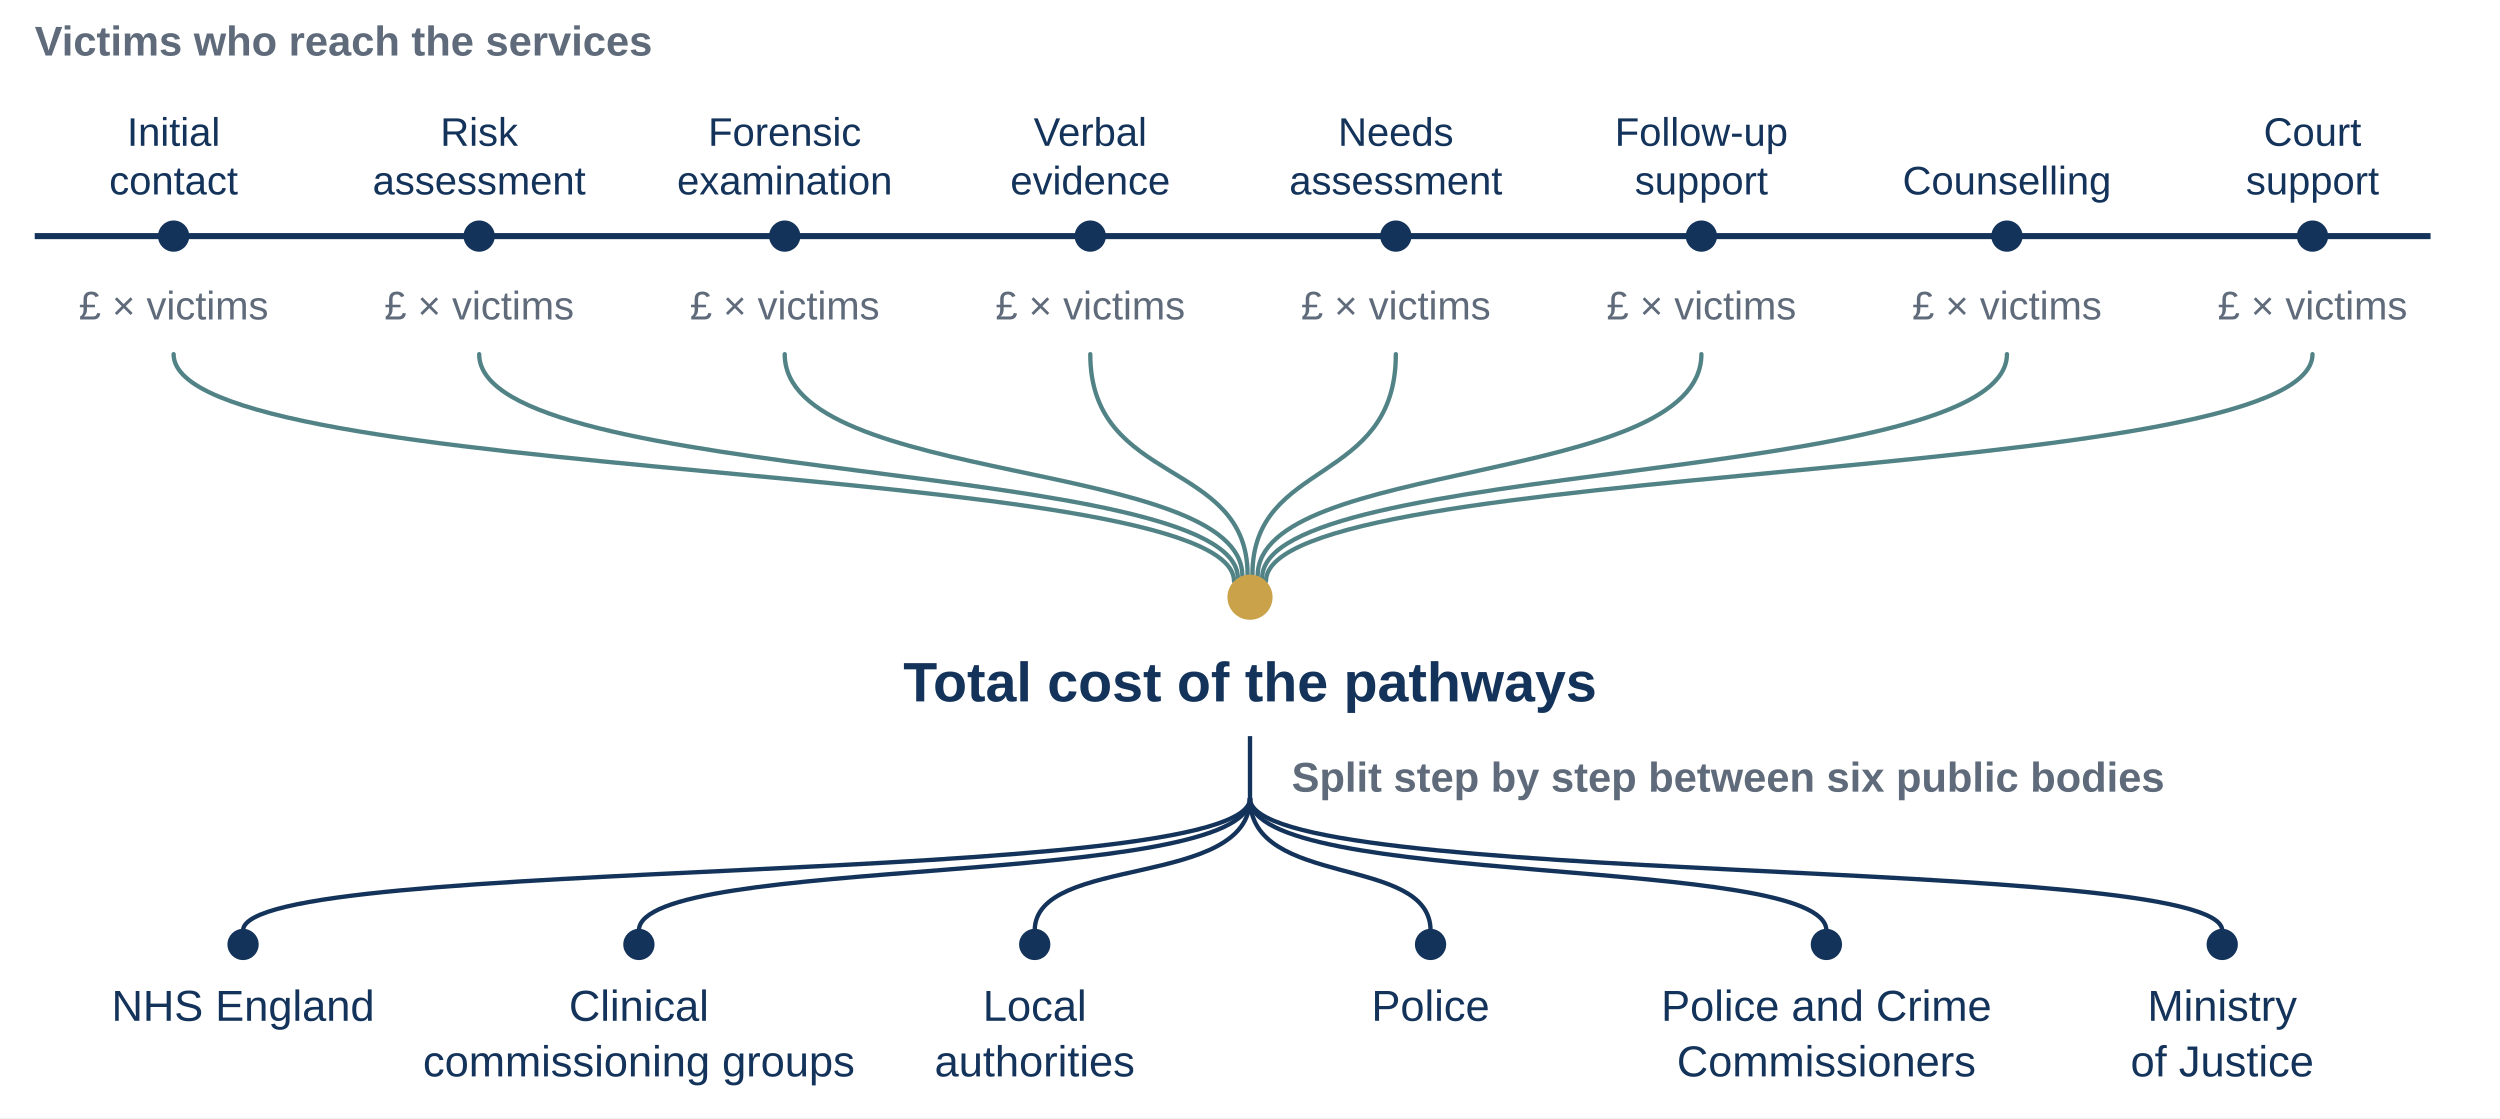
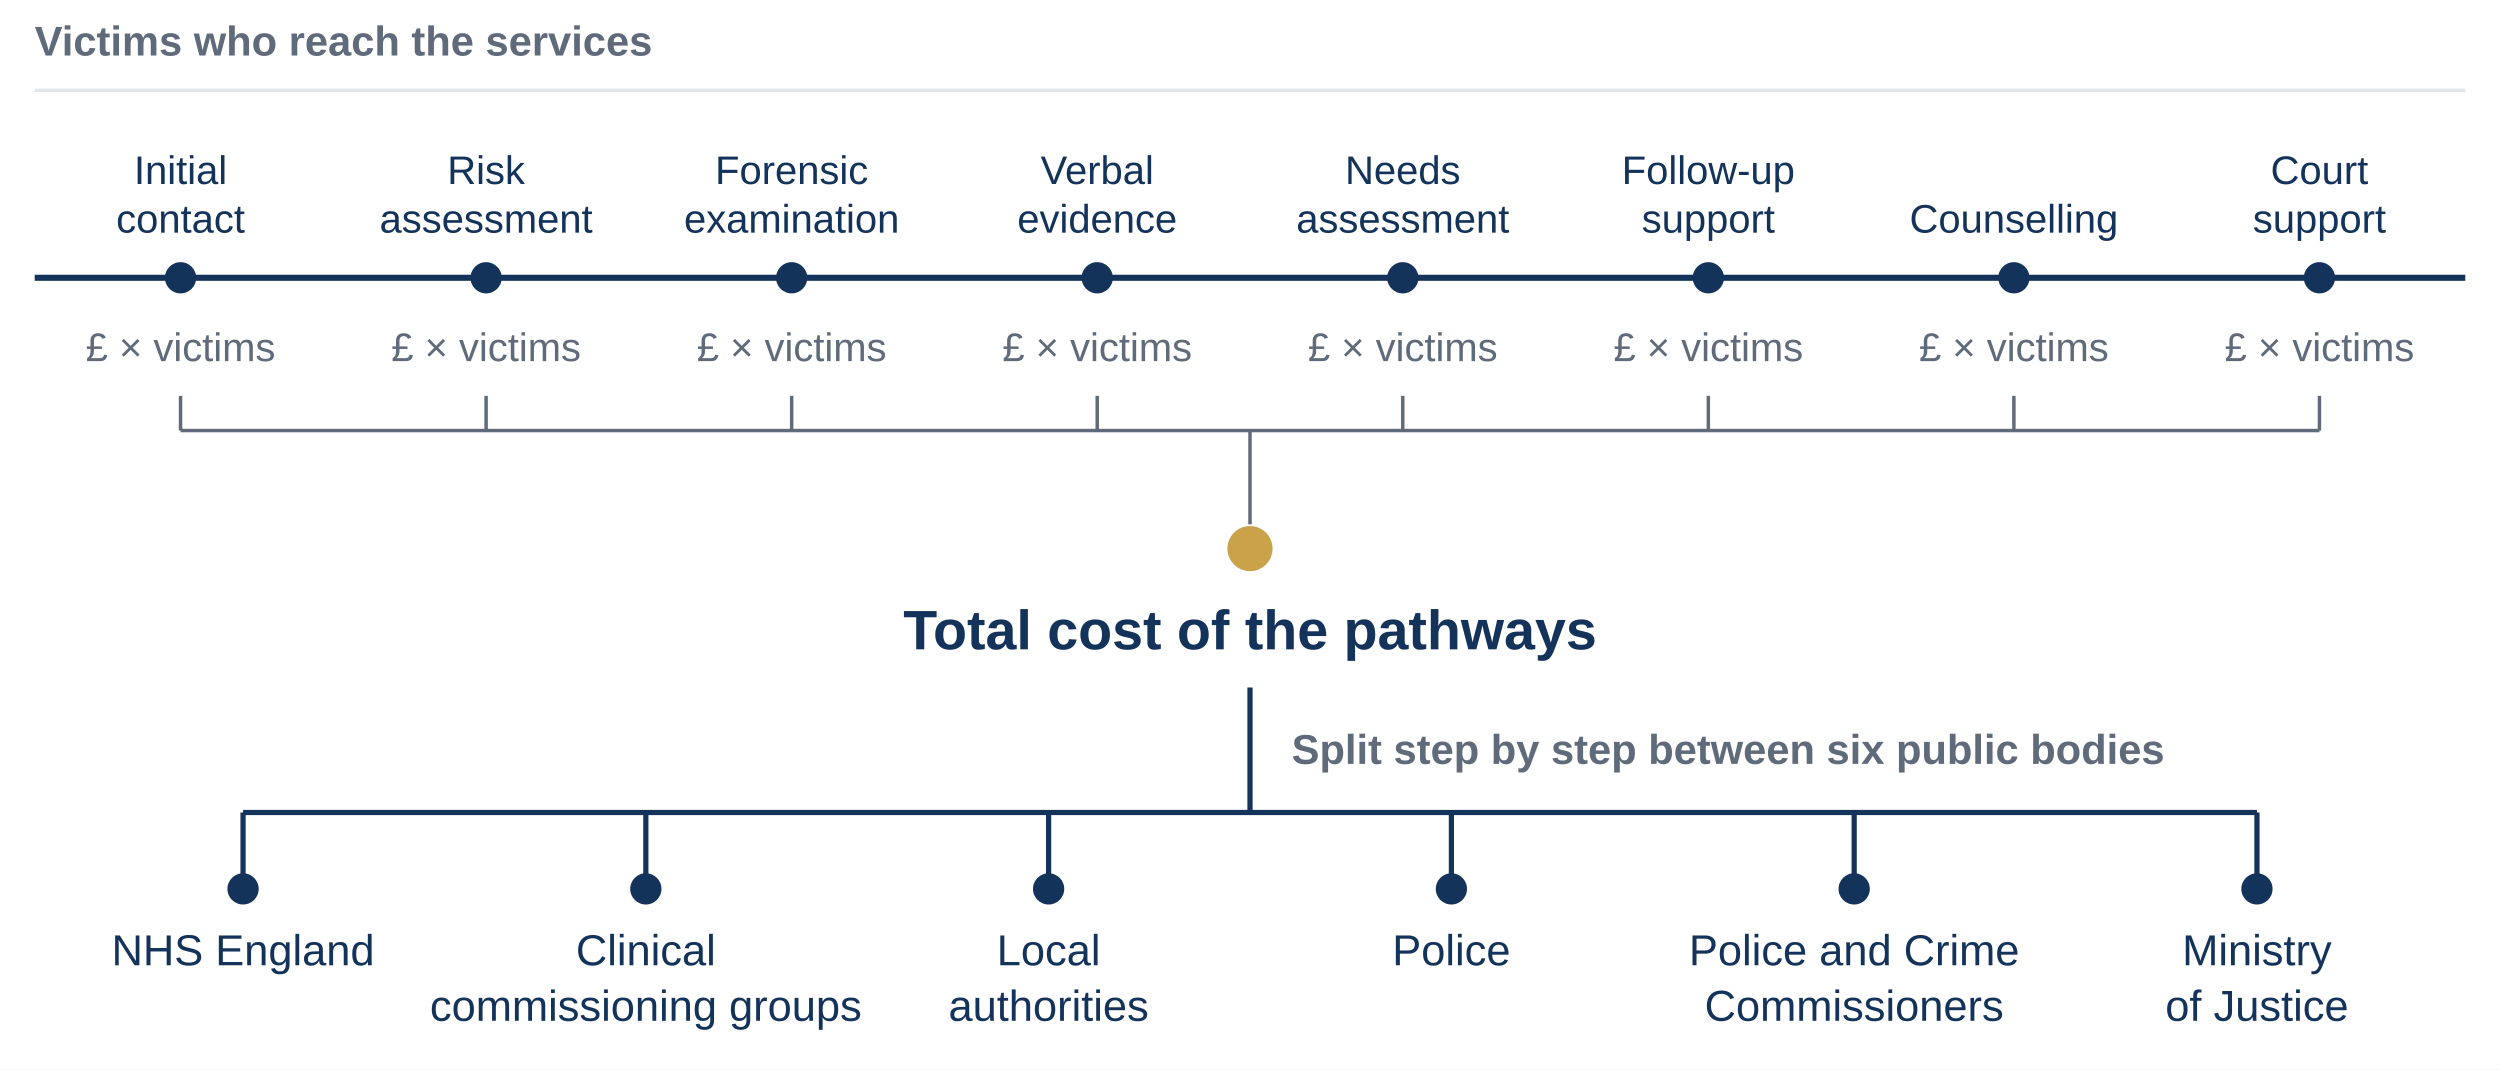
- <svg xmlns="http://www.w3.org/2000/svg" viewBox="0 0 720 322" width="720" height="322" role="img" aria-label="Each step of the pathway, from initial contact to court support, is costed and multiplied by the number of victims who use it. The steps add up to the total cost of the pathways, which is split step by step between NHS England, clinical commissioning groups, local authorities, the police, Police and Crime Commissioners and the Ministry of Justice. A proposed allocation, not an agreed settlement." font-family="Arial, Helvetica, sans-serif">
-   <rect width="720" height="322" fill="#ffffff" />
+ <svg xmlns="http://www.w3.org/2000/svg" viewBox="0 0 720 308" width="720" height="308" role="img" aria-label="Each step of the pathway, from initial contact to court support, is costed and multiplied by the number of victims who use it. The steps add up to the total cost of the pathways, which is split step by step between NHS England, clinical commissioning groups, local authorities, the police, Police and Crime Commissioners and the Ministry of Justice. A proposed allocation, not an agreed settlement." font-family="Arial, Helvetica, sans-serif">
+   <rect width="720" height="308" fill="#ffffff" />
  <text x="10" y="16" font-size="12" font-weight="bold" fill="#5f6b7a">Victims who reach the services</text>
-   <line x1="10" y1="68" x2="700" y2="68" stroke="#14335a" stroke-width="1.75" />
-   <circle cx="50" cy="68" r="4.5" fill="#14335a" />
-   <text x="50" y="42" font-size="11.5" text-anchor="middle" fill="#14335a">Initial</text>
-   <text x="50" y="56" font-size="11.5" text-anchor="middle" fill="#14335a">contact</text>
-   <text x="50" y="92" font-size="11.5" text-anchor="middle" fill="#5f6b7a">£ × victims</text>
-   <path d="M50 102 C50 140, 355.4 132, 355.4 167.4" fill="none" stroke="#518386" stroke-width="1.25" stroke-linecap="round" stroke-linejoin="round" />
-   <circle cx="138" cy="68" r="4.5" fill="#14335a" />
-   <text x="138" y="42" font-size="11.5" text-anchor="middle" fill="#14335a">Risk</text>
-   <text x="138" y="56" font-size="11.5" text-anchor="middle" fill="#14335a">assessment</text>
-   <text x="138" y="92" font-size="11.5" text-anchor="middle" fill="#5f6b7a">£ × victims</text>
-   <path d="M138 102 C138 140, 356.5 132, 356.5 166.5" fill="none" stroke="#518386" stroke-width="1.25" stroke-linecap="round" stroke-linejoin="round" />
-   <circle cx="226" cy="68" r="4.5" fill="#14335a" />
-   <text x="226" y="42" font-size="11.5" text-anchor="middle" fill="#14335a">Forensic</text>
-   <text x="226" y="56" font-size="11.5" text-anchor="middle" fill="#14335a">examination</text>
-   <text x="226" y="92" font-size="11.5" text-anchor="middle" fill="#5f6b7a">£ × victims</text>
-   <path d="M226 102 C226 140, 357.8 132, 357.8 165.9" fill="none" stroke="#518386" stroke-width="1.25" stroke-linecap="round" stroke-linejoin="round" />
-   <circle cx="314" cy="68" r="4.5" fill="#14335a" />
-   <text x="314" y="42" font-size="11.5" text-anchor="middle" fill="#14335a">Verbal</text>
-   <text x="314" y="56" font-size="11.5" text-anchor="middle" fill="#14335a">evidence</text>
-   <text x="314" y="92" font-size="11.5" text-anchor="middle" fill="#5f6b7a">£ × victims</text>
-   <path d="M314 102 C314 140, 359.3 132, 359.3 165.5" fill="none" stroke="#518386" stroke-width="1.25" stroke-linecap="round" stroke-linejoin="round" />
-   <circle cx="402" cy="68" r="4.5" fill="#14335a" />
-   <text x="402" y="42" font-size="11.5" text-anchor="middle" fill="#14335a">Needs</text>
-   <text x="402" y="56" font-size="11.5" text-anchor="middle" fill="#14335a">assessment</text>
-   <text x="402" y="92" font-size="11.5" text-anchor="middle" fill="#5f6b7a">£ × victims</text>
-   <path d="M402 102 C402 140, 360.7 132, 360.7 165.5" fill="none" stroke="#518386" stroke-width="1.25" stroke-linecap="round" stroke-linejoin="round" />
-   <circle cx="490" cy="68" r="4.5" fill="#14335a" />
-   <text x="490" y="42" font-size="11.5" text-anchor="middle" fill="#14335a">Follow-up</text>
-   <text x="490" y="56" font-size="11.5" text-anchor="middle" fill="#14335a">support</text>
-   <text x="490" y="92" font-size="11.5" text-anchor="middle" fill="#5f6b7a">£ × victims</text>
-   <path d="M490 102 C490 140, 362.2 132, 362.2 165.9" fill="none" stroke="#518386" stroke-width="1.25" stroke-linecap="round" stroke-linejoin="round" />
-   <circle cx="578" cy="68" r="4.5" fill="#14335a" />
-   <text x="578" y="56" font-size="11.5" text-anchor="middle" fill="#14335a">Counselling</text>
-   <text x="578" y="92" font-size="11.5" text-anchor="middle" fill="#5f6b7a">£ × victims</text>
-   <path d="M578 102 C578 140, 363.5 132, 363.5 166.5" fill="none" stroke="#518386" stroke-width="1.25" stroke-linecap="round" stroke-linejoin="round" />
-   <circle cx="666" cy="68" r="4.5" fill="#14335a" />
-   <text x="666" y="42" font-size="11.5" text-anchor="middle" fill="#14335a">Court</text>
-   <text x="666" y="56" font-size="11.5" text-anchor="middle" fill="#14335a">support</text>
-   <text x="666" y="92" font-size="11.5" text-anchor="middle" fill="#5f6b7a">£ × victims</text>
-   <path d="M666 102 C666 140, 364.6 132, 364.6 167.4" fill="none" stroke="#518386" stroke-width="1.25" stroke-linecap="round" stroke-linejoin="round" />
-   <circle cx="360" cy="172" r="6.5" fill="#c9a24a" />
-   <text x="360" y="202" font-size="16" text-anchor="middle" font-weight="bold" fill="#14335a">Total cost of the pathways</text>
-   <line x1="360" y1="212" x2="360" y2="230" stroke="#14335a" stroke-width="1.25" />
-   <text x="372" y="228" font-size="12" font-weight="bold" fill="#5f6b7a">Split step by step between six public bodies</text>
-   <path d="M360 230 C360 256, 70 246, 70 268" fill="none" stroke="#14335a" stroke-width="1.25" stroke-linecap="round" stroke-linejoin="round" />
-   <circle cx="70" cy="272" r="4.5" fill="#14335a" />
-   <text x="70" y="294" font-size="12.5" text-anchor="middle" fill="#14335a">NHS England</text>
-   <path d="M360 230 C360 256, 184 246, 184 268" fill="none" stroke="#14335a" stroke-width="1.25" stroke-linecap="round" stroke-linejoin="round" />
-   <circle cx="184" cy="272" r="4.5" fill="#14335a" />
-   <text x="184" y="294" font-size="12.5" text-anchor="middle" fill="#14335a">Clinical</text>
-   <text x="184" y="310" font-size="12.5" text-anchor="middle" fill="#14335a">commissioning groups</text>
-   <path d="M360 230 C360 256, 298 246, 298 268" fill="none" stroke="#14335a" stroke-width="1.25" stroke-linecap="round" stroke-linejoin="round" />
-   <circle cx="298" cy="272" r="4.5" fill="#14335a" />
-   <text x="298" y="294" font-size="12.5" text-anchor="middle" fill="#14335a">Local</text>
-   <text x="298" y="310" font-size="12.5" text-anchor="middle" fill="#14335a">authorities</text>
-   <path d="M360 230 C360 256, 412 246, 412 268" fill="none" stroke="#14335a" stroke-width="1.25" stroke-linecap="round" stroke-linejoin="round" />
-   <circle cx="412" cy="272" r="4.5" fill="#14335a" />
-   <text x="412" y="294" font-size="12.5" text-anchor="middle" fill="#14335a">Police</text>
-   <path d="M360 230 C360 256, 526 246, 526 268" fill="none" stroke="#14335a" stroke-width="1.25" stroke-linecap="round" stroke-linejoin="round" />
-   <circle cx="526" cy="272" r="4.5" fill="#14335a" />
-   <text x="526" y="294" font-size="12.5" text-anchor="middle" fill="#14335a">Police and Crime</text>
-   <text x="526" y="310" font-size="12.5" text-anchor="middle" fill="#14335a">Commissioners</text>
-   <path d="M360 230 C360 256, 640 246, 640 268" fill="none" stroke="#14335a" stroke-width="1.25" stroke-linecap="round" stroke-linejoin="round" />
-   <circle cx="640" cy="272" r="4.5" fill="#14335a" />
-   <text x="640" y="294" font-size="12.5" text-anchor="middle" fill="#14335a">Ministry</text>
-   <text x="640" y="310" font-size="12.5" text-anchor="middle" fill="#14335a">of Justice</text>
+   <line x1="10" y1="26" x2="710" y2="26" stroke="#e3e6ea" stroke-width="1" />
+   <line x1="10" y1="80" x2="710" y2="80" stroke="#14335a" stroke-width="1.75" />
+   <circle cx="52" cy="80" r="4.5" fill="#14335a" />
+   <text x="52" y="53" font-size="11.5" text-anchor="middle" fill="#14335a">Initial</text>
+   <text x="52" y="67" font-size="11.5" text-anchor="middle" fill="#14335a">contact</text>
+   <text x="52" y="104" font-size="11.5" text-anchor="middle" fill="#5f6b7a">£ × victims</text>
+   <line x1="52" y1="114" x2="52" y2="124" stroke="#5f6b7a" stroke-width="1" />
+   <circle cx="140" cy="80" r="4.5" fill="#14335a" />
+   <text x="140" y="53" font-size="11.5" text-anchor="middle" fill="#14335a">Risk</text>
+   <text x="140" y="67" font-size="11.5" text-anchor="middle" fill="#14335a">assessment</text>
+   <text x="140" y="104" font-size="11.5" text-anchor="middle" fill="#5f6b7a">£ × victims</text>
+   <line x1="140" y1="114" x2="140" y2="124" stroke="#5f6b7a" stroke-width="1" />
+   <circle cx="228" cy="80" r="4.5" fill="#14335a" />
+   <text x="228" y="53" font-size="11.5" text-anchor="middle" fill="#14335a">Forensic</text>
+   <text x="228" y="67" font-size="11.5" text-anchor="middle" fill="#14335a">examination</text>
+   <text x="228" y="104" font-size="11.5" text-anchor="middle" fill="#5f6b7a">£ × victims</text>
+   <line x1="228" y1="114" x2="228" y2="124" stroke="#5f6b7a" stroke-width="1" />
+   <circle cx="316" cy="80" r="4.5" fill="#14335a" />
+   <text x="316" y="53" font-size="11.5" text-anchor="middle" fill="#14335a">Verbal</text>
+   <text x="316" y="67" font-size="11.5" text-anchor="middle" fill="#14335a">evidence</text>
+   <text x="316" y="104" font-size="11.5" text-anchor="middle" fill="#5f6b7a">£ × victims</text>
+   <line x1="316" y1="114" x2="316" y2="124" stroke="#5f6b7a" stroke-width="1" />
+   <circle cx="404" cy="80" r="4.5" fill="#14335a" />
+   <text x="404" y="53" font-size="11.5" text-anchor="middle" fill="#14335a">Needs</text>
+   <text x="404" y="67" font-size="11.5" text-anchor="middle" fill="#14335a">assessment</text>
+   <text x="404" y="104" font-size="11.5" text-anchor="middle" fill="#5f6b7a">£ × victims</text>
+   <line x1="404" y1="114" x2="404" y2="124" stroke="#5f6b7a" stroke-width="1" />
+   <circle cx="492" cy="80" r="4.5" fill="#14335a" />
+   <text x="492" y="53" font-size="11.5" text-anchor="middle" fill="#14335a">Follow-up</text>
+   <text x="492" y="67" font-size="11.5" text-anchor="middle" fill="#14335a">support</text>
+   <text x="492" y="104" font-size="11.5" text-anchor="middle" fill="#5f6b7a">£ × victims</text>
+   <line x1="492" y1="114" x2="492" y2="124" stroke="#5f6b7a" stroke-width="1" />
+   <circle cx="580" cy="80" r="4.5" fill="#14335a" />
+   <text x="580" y="67" font-size="11.5" text-anchor="middle" fill="#14335a">Counselling</text>
+   <text x="580" y="104" font-size="11.5" text-anchor="middle" fill="#5f6b7a">£ × victims</text>
+   <line x1="580" y1="114" x2="580" y2="124" stroke="#5f6b7a" stroke-width="1" />
+   <circle cx="668" cy="80" r="4.5" fill="#14335a" />
+   <text x="668" y="53" font-size="11.5" text-anchor="middle" fill="#14335a">Court</text>
+   <text x="668" y="67" font-size="11.5" text-anchor="middle" fill="#14335a">support</text>
+   <text x="668" y="104" font-size="11.5" text-anchor="middle" fill="#5f6b7a">£ × victims</text>
+   <line x1="668" y1="114" x2="668" y2="124" stroke="#5f6b7a" stroke-width="1" />
+   <line x1="52" y1="124" x2="668" y2="124" stroke="#5f6b7a" stroke-width="1" />
+   <line x1="360" y1="124" x2="360" y2="151" stroke="#5f6b7a" stroke-width="1" />
+   <circle cx="360" cy="158" r="6.5" fill="#c9a24a" />
+   <text x="360" y="187" font-size="16" text-anchor="middle" font-weight="bold" fill="#14335a">Total cost of the pathways</text>
+   <line x1="360" y1="198" x2="360" y2="234" stroke="#14335a" stroke-width="1.5" />
+   <text x="372" y="220" font-size="12" font-weight="bold" fill="#5f6b7a">Split step by step between six public bodies</text>
+   <line x1="70" y1="234" x2="650" y2="234" stroke="#14335a" stroke-width="1.5" />
+   <line x1="70" y1="234" x2="70" y2="252" stroke="#14335a" stroke-width="1.5" />
+   <circle cx="70" cy="256" r="4.5" fill="#14335a" />
+   <text x="70" y="278" font-size="12.5" text-anchor="middle" fill="#14335a">NHS England</text>
+   <line x1="186" y1="234" x2="186" y2="252" stroke="#14335a" stroke-width="1.5" />
+   <circle cx="186" cy="256" r="4.5" fill="#14335a" />
+   <text x="186" y="278" font-size="12.5" text-anchor="middle" fill="#14335a">Clinical</text>
+   <text x="186" y="294" font-size="12.5" text-anchor="middle" fill="#14335a">commissioning groups</text>
+   <line x1="302" y1="234" x2="302" y2="252" stroke="#14335a" stroke-width="1.5" />
+   <circle cx="302" cy="256" r="4.5" fill="#14335a" />
+   <text x="302" y="278" font-size="12.5" text-anchor="middle" fill="#14335a">Local</text>
+   <text x="302" y="294" font-size="12.5" text-anchor="middle" fill="#14335a">authorities</text>
+   <line x1="418" y1="234" x2="418" y2="252" stroke="#14335a" stroke-width="1.5" />
+   <circle cx="418" cy="256" r="4.5" fill="#14335a" />
+   <text x="418" y="278" font-size="12.5" text-anchor="middle" fill="#14335a">Police</text>
+   <line x1="534" y1="234" x2="534" y2="252" stroke="#14335a" stroke-width="1.5" />
+   <circle cx="534" cy="256" r="4.5" fill="#14335a" />
+   <text x="534" y="278" font-size="12.5" text-anchor="middle" fill="#14335a">Police and Crime</text>
+   <text x="534" y="294" font-size="12.5" text-anchor="middle" fill="#14335a">Commissioners</text>
+   <line x1="650" y1="234" x2="650" y2="252" stroke="#14335a" stroke-width="1.5" />
+   <circle cx="650" cy="256" r="4.5" fill="#14335a" />
+   <text x="650" y="278" font-size="12.5" text-anchor="middle" fill="#14335a">Ministry</text>
+   <text x="650" y="294" font-size="12.5" text-anchor="middle" fill="#14335a">of Justice</text>
</svg>
